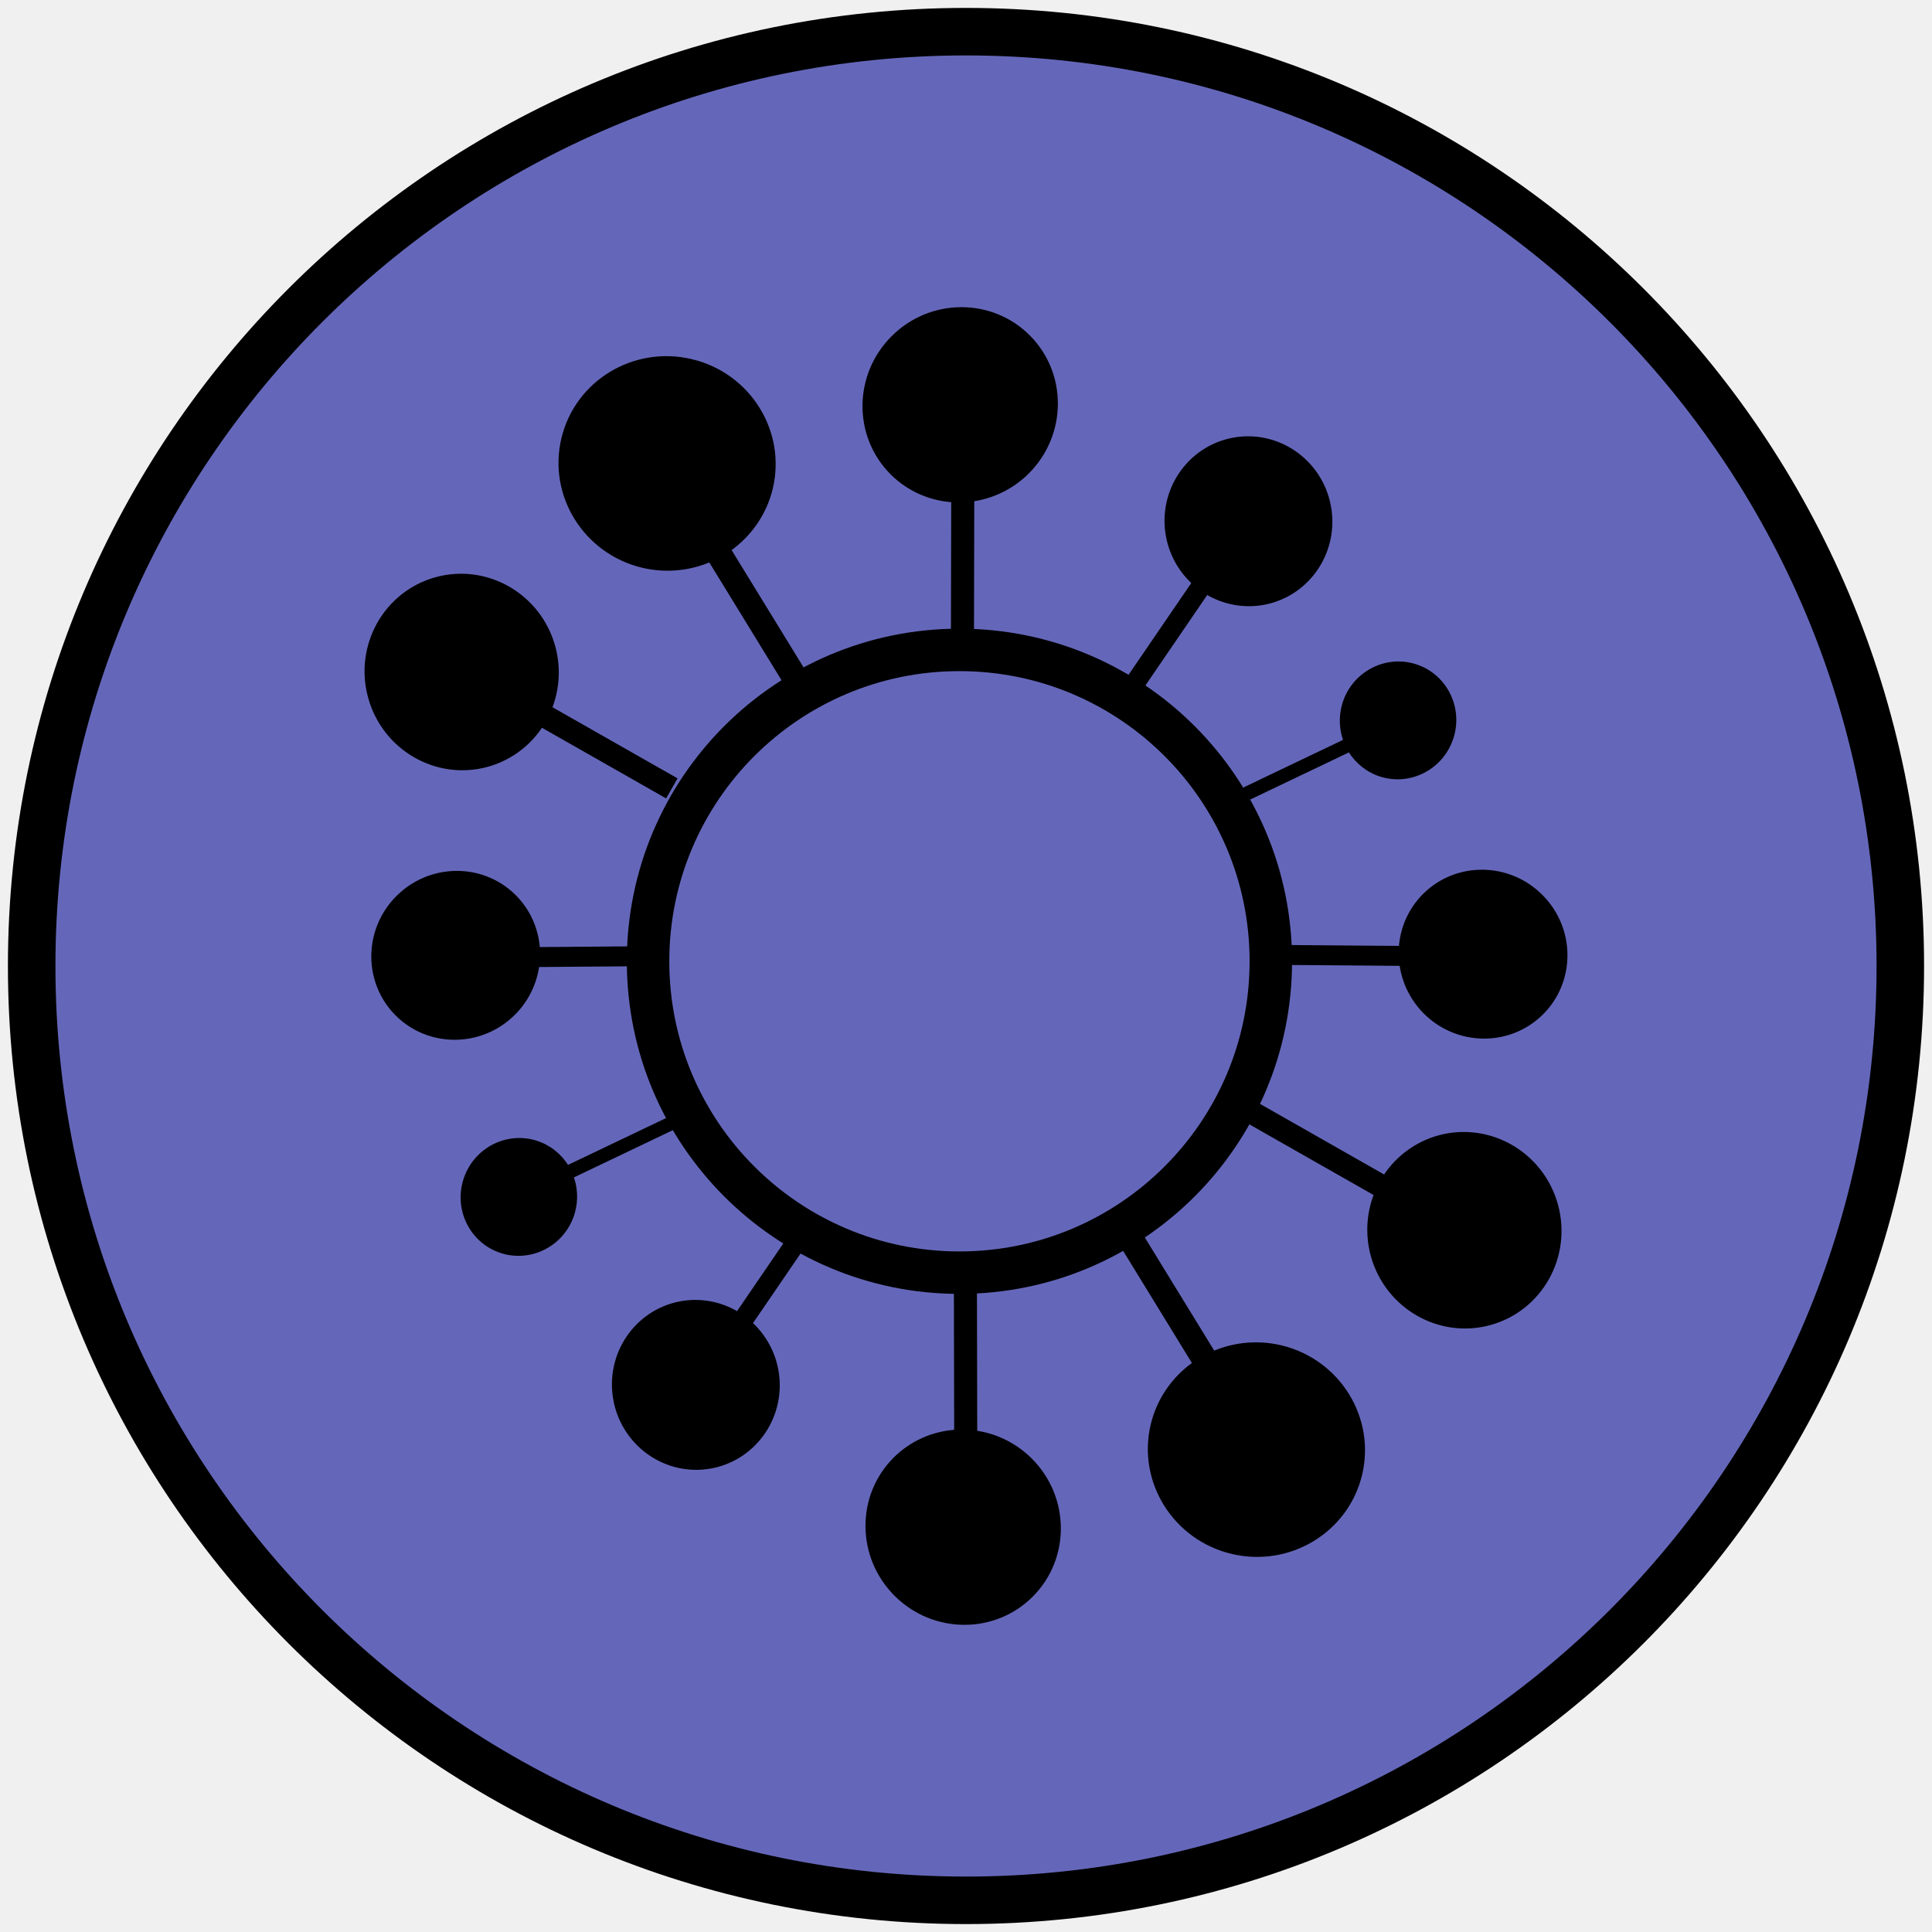
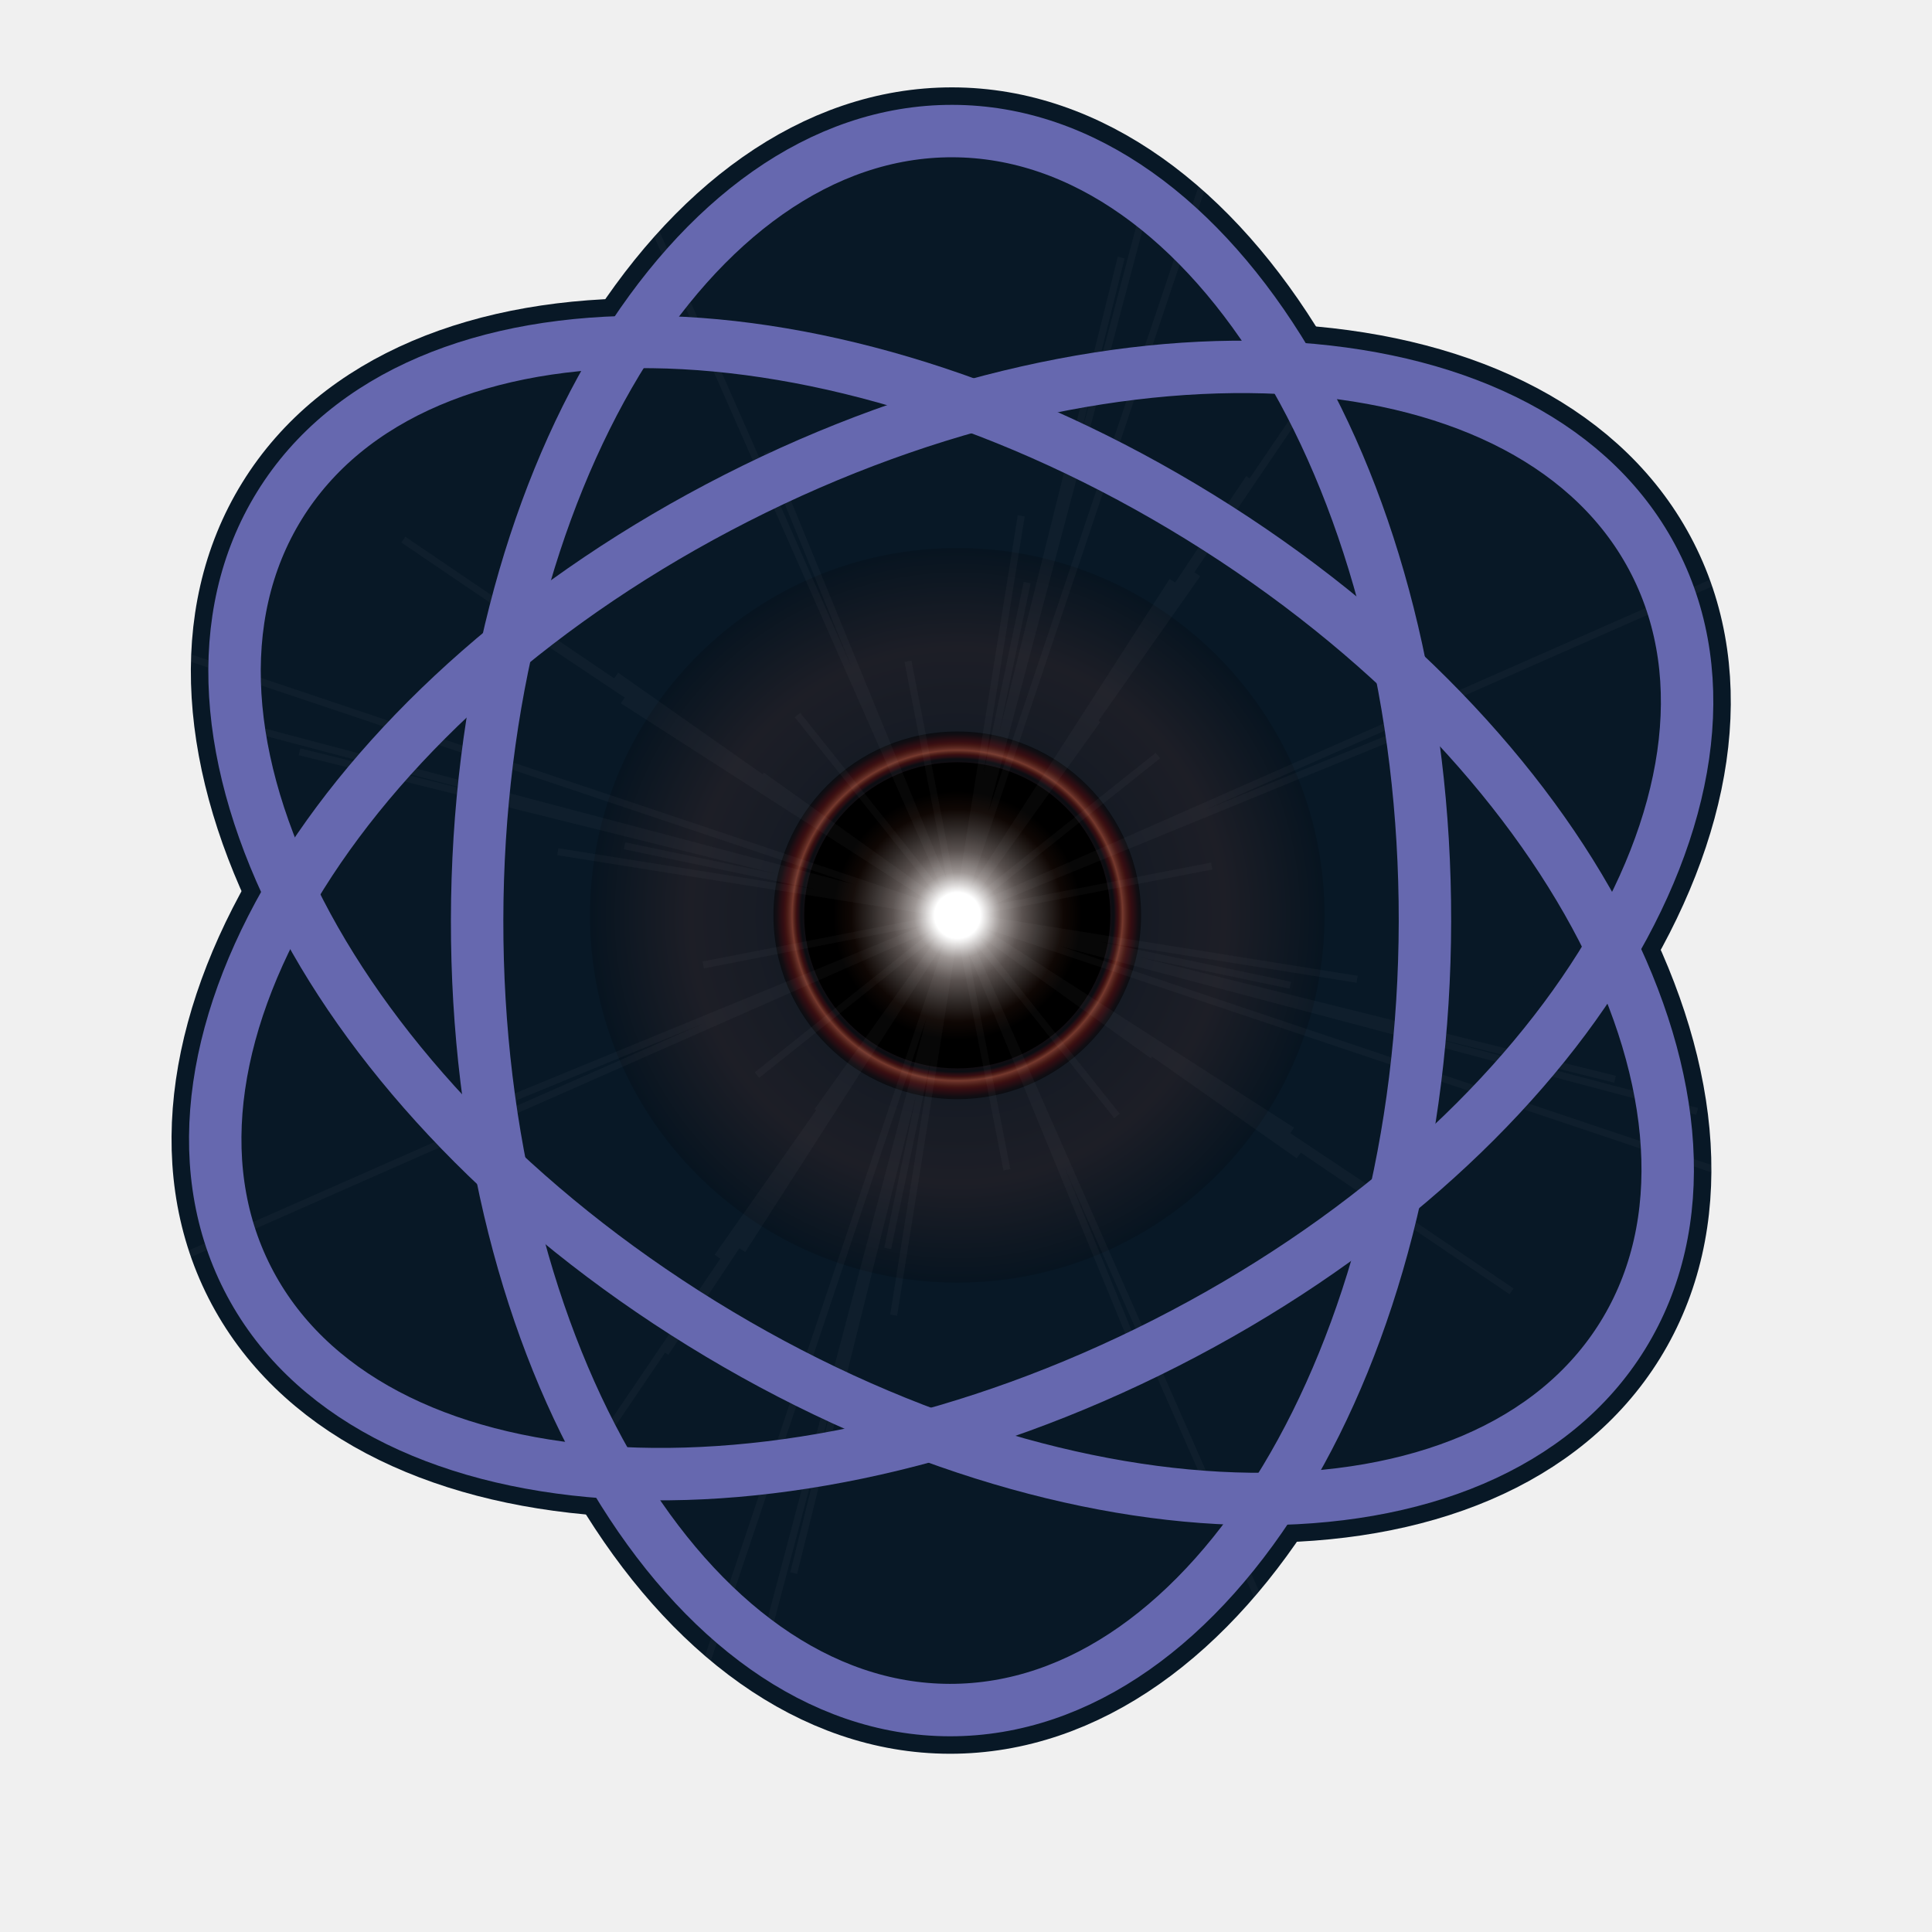
- <svg xmlns="http://www.w3.org/2000/svg" width="195mm" height="195mm" viewBox="40.508 40.508 609.929 609.929" id="svg2" version="1.1">
-   <g id="layer1" transform="matrix(1, 0, 0, 1, 0.000008, -361.4176)">
-     <g id="g4149" transform="matrix(0.8936631,0,0,0.8936631,36.63725,64.57029)" style="fill:#000000">
-       <circle style="opacity:1;fill:#6467b9;fill-opacity:1;fill-rule:nonzero;stroke:#000000;stroke-width:16.785;stroke-linecap:butt;stroke-linejoin:miter;stroke-miterlimit:4;stroke-dasharray:none;stroke-opacity:1" id="path4187" cx="345.583" cy="718.749" r="330.062" />
-       <g id="g4764" transform="translate(5.0307656e-6,3.5027908e-6)">
-         <path style="opacity:1;fill:#000000;fill-opacity:1;fill-rule:nonzero;stroke:#000000;stroke-width:1;stroke-linecap:butt;stroke-linejoin:miter;stroke-miterlimit:4;stroke-dasharray:none;stroke-opacity:1" d="m 248.697,504.879 a 37.881,37.376 13.476 0 0 -45.548,27.518 37.881,37.376 13.476 0 0 28.128,45.174 37.881,37.376 13.476 0 0 26.112,-3.076 l -2.138,1.311 29.172,47.563 6.821,-4.184 -29.138,-47.503 a 37.881,37.376 13.476 0 0 14.719,-21.63 37.881,37.376 13.476 0 0 -28.128,-45.174 z" id="path7780" />
-         <path style="opacity:1;fill:#000000;fill-opacity:1;fill-rule:nonzero;stroke:#000000;stroke-width:1;stroke-linecap:butt;stroke-linejoin:miter;stroke-miterlimit:4;stroke-dasharray:none;stroke-opacity:1" d="m 439.469,925.932 a 37.881,37.376 13.476 0 0 45.548,-27.518 37.881,37.376 13.476 0 0 -28.128,-45.174 37.881,37.376 13.476 0 0 -26.112,3.076 l 2.138,-1.311 -29.172,-47.563 -6.821,4.184 29.138,47.503 a 37.881,37.376 13.476 0 0 -14.719,21.63 37.881,37.376 13.476 0 0 28.128,45.174 z" id="path7780-3" />
-         <path style="opacity:1;fill:#000000;fill-opacity:1;fill-rule:nonzero;stroke:#000000;stroke-width:0.905;stroke-linecap:butt;stroke-linejoin:miter;stroke-miterlimit:4;stroke-dasharray:none;stroke-opacity:1" d="m 320.71,940.95 a 34.285,33.828 44.883 0 0 48.164,0.226 34.285,33.828 44.883 0 0 -0.422,-48.162 34.285,33.828 44.883 0 0 -21.621,-9.94 l 2.27,-0.005 -0.102,-50.5 -7.242,0.015 0.104,50.438 a 34.285,33.828 44.883 0 0 -21.572,9.766 34.285,33.828 44.883 0 0 0.422,48.162 z" id="path7780-3-1" />
-         <path style="opacity:1;fill:#000000;fill-opacity:1;fill-rule:nonzero;stroke:#000000;stroke-width:0.905;stroke-linecap:butt;stroke-linejoin:miter;stroke-miterlimit:4;stroke-dasharray:none;stroke-opacity:1" d="m 319.659,496.548 a 33.828,34.285 45.117 0 1 48.164,-0.226 33.828,34.285 45.117 0 1 -0.422,48.162 33.828,34.285 45.117 0 1 -21.621,9.94 l 2.27,0.005 -0.102,50.5 -7.242,-0.015 0.104,-50.438 a 33.828,34.285 45.117 0 1 -21.572,-9.766 33.828,34.285 45.117 0 1 0.422,-48.162 z" id="path7780-3-1-1" />
-         <path style="opacity:1;fill:#000000;fill-opacity:1;fill-rule:nonzero;stroke:#000000;stroke-width:0.905;stroke-linecap:butt;stroke-linejoin:miter;stroke-miterlimit:4;stroke-dasharray:none;stroke-opacity:1" d="m 134.814,623.855 a 34.285,33.828 74.633 0 1 23.532,-42.024 34.285,33.828 74.633 0 1 41.704,24.095 34.285,33.828 74.633 0 1 -2.002,23.712 l 1.123,-1.973 43.896,24.968 -3.581,6.295 -43.841,-24.939 a 34.285,33.828 74.633 0 1 -19.127,13.961 34.285,33.828 74.633 0 1 -41.704,-24.095 z" id="path7780-3-1-1-4" />
-         <path style="opacity:1;fill:#000000;fill-opacity:1;fill-rule:nonzero;stroke:#000000;stroke-width:0.905;stroke-linecap:butt;stroke-linejoin:miter;stroke-miterlimit:4;stroke-dasharray:none;stroke-opacity:1" d="m 554.257,803.131 a 34.285,33.828 74.633 0 1 -23.532,42.024 34.285,33.828 74.633 0 1 -41.704,-24.095 34.285,33.828 74.633 0 1 2.002,-23.712 l -1.123,1.973 -43.896,-24.968 3.581,-6.295 43.841,24.939 a 34.285,33.828 74.633 0 1 19.127,-13.961 34.285,33.828 74.633 0 1 41.704,24.095 z" id="path7780-3-1-1-4-3" />
-         <path style="opacity:1;fill:#000000;fill-opacity:1;fill-rule:nonzero;stroke:#000000;stroke-width:0.782;stroke-linecap:butt;stroke-linejoin:miter;stroke-miterlimit:4;stroke-dasharray:none;stroke-opacity:1" d="m 549.07,694.058 a 29.634,29.239 45.454 0 1 -0.05,41.63 29.634,29.239 45.454 0 1 -41.626,-0.61 29.634,29.239 45.454 0 1 -8.481,-18.738 l -0.016,1.962 -43.648,-0.345 0.05,-6.26 43.594,0.347 a 29.634,29.239 45.454 0 1 8.551,-18.596 29.634,29.239 45.454 0 1 41.626,0.61 z" id="path7780-3-1-1-4-3-8" />
-         <path style="opacity:1;fill:#000000;fill-opacity:1;fill-rule:nonzero;stroke:#000000;stroke-width:0.782;stroke-linecap:butt;stroke-linejoin:miter;stroke-miterlimit:4;stroke-dasharray:none;stroke-opacity:1" d="m 144.486,694.472 a 29.239,29.634 44.546 0 0 0.05,41.63 29.239,29.634 44.546 0 0 41.626,-0.61 29.239,29.634 44.546 0 0 8.481,-18.738 l 0.016,1.962 43.648,-0.345 -0.05,-6.26 -43.594,0.347 a 29.239,29.634 44.546 0 0 -8.551,-18.596 29.239,29.634 44.546 0 0 -41.626,0.61 z" id="path7780-3-1-1-4-3-8-6" />
-         <path style="opacity:1;fill:#000000;fill-opacity:1;fill-rule:nonzero;stroke:#000000;stroke-width:0.782;stroke-linecap:butt;stroke-linejoin:miter;stroke-miterlimit:4;stroke-dasharray:none;stroke-opacity:1" d="m 474.098,556.239 a 29.634,29.239 79.357 0 0 -34.209,-23.724 29.634,29.239 79.357 0 0 -23.262,34.525 29.634,29.239 79.357 0 0 10.543,17.66 l -1.62,-1.107 -24.634,36.034 5.168,3.533 24.602,-35.991 a 29.634,29.239 79.357 0 0 20.149,3.595 29.634,29.239 79.357 0 0 23.262,-34.525 z" id="path7780-3-1-1-4-3-8-6-7" />
-         <path style="opacity:1;fill:#000000;fill-opacity:1;fill-rule:nonzero;stroke:#000000;stroke-width:0.782;stroke-linecap:butt;stroke-linejoin:miter;stroke-miterlimit:4;stroke-dasharray:none;stroke-opacity:1" d="m 221.409,872.12 a 29.634,29.239 79.357 0 0 34.209,23.724 29.634,29.239 79.357 0 0 23.262,-34.525 29.634,29.239 79.357 0 0 -10.543,-17.66 l 1.62,1.107 24.634,-36.034 -5.168,-3.533 -24.602,35.991 a 29.634,29.239 79.357 0 0 -20.149,-3.595 29.634,29.239 79.357 0 0 -23.262,34.525 z" id="path7780-3-1-1-4-3-8-6-7-6" />
-         <path style="opacity:1;fill:#000000;fill-opacity:1;fill-rule:nonzero;stroke:#000000;stroke-width:0.543;stroke-linecap:butt;stroke-linejoin:miter;stroke-miterlimit:4;stroke-dasharray:none;stroke-opacity:1" d="m 517.599,637.924 c 3.326,-10.856 -2.661,-22.317 -13.373,-25.599 -10.712,-3.281 -22.091,2.859 -25.417,13.716 -1.432,4.704 -1.153,9.759 0.787,14.248 l -0.639,-1.202 -36.324,17.352 2.037,3.836 36.29,-17.335 c 2.574,4.179 6.557,7.268 11.221,8.702 10.712,3.281 22.091,-2.859 25.417,-13.715 z" id="path7780-3-1-1-4-3-8-6-7-6-4-1" />
-         <path style="opacity:1;fill:#000000;fill-opacity:1;fill-rule:nonzero;stroke:#000000;stroke-width:0.543;stroke-linecap:butt;stroke-linejoin:miter;stroke-miterlimit:4;stroke-dasharray:none;stroke-opacity:1" d="m 168.242,794.387 c -3.326,10.856 2.661,22.317 13.373,25.599 10.712,3.281 22.091,-2.859 25.417,-13.716 1.432,-4.704 1.153,-9.759 -0.787,-14.248 l 0.639,1.202 36.324,-17.352 -2.037,-3.836 -36.29,17.335 c -2.574,-4.179 -6.557,-7.268 -11.221,-8.702 -10.712,-3.281 -22.091,2.859 -25.417,13.715 z" id="path7780-3-1-1-4-3-8-6-7-6-4-1-4" />
-         <circle style="opacity:1;fill:#000000;fill-opacity:0;fill-rule:nonzero;stroke:#000000;stroke-width:15;stroke-linecap:butt;stroke-linejoin:miter;stroke-miterlimit:4;stroke-dasharray:none;stroke-opacity:1" id="path8598" cx="343.268" cy="717.083" r="110" />
-       </g>
+ <svg xmlns="http://www.w3.org/2000/svg" version="1.1" x="0px" y="0px" viewBox="0 0 552.8 552.8" style="enable-background:new 0 0 552.8 552.8;" xml:space="preserve">
+   <style type="text/css">
+ 	.st0{fill:#081826;stroke:#000000;stroke-linecap:round;stroke-linejoin:round;}
+ 	.st1{fill:none;stroke:#081826;stroke-width:25;stroke-miterlimit:10;}
+ 	.st2{display:none;}
+ 	.st3{display:inline;fill:none;stroke:#FFFFFF;stroke-width:15;stroke-miterlimit:10;}
+ 	.st4{fill:none;}
+ 	.st5{opacity:0.15;fill:url(#SVGID_1_);}
+ 	.st6{opacity:0.5;fill:url(#SVGID_2_);}
+ 	.st7{fill:url(#SVGID_3_);}
+ 	.st8{opacity:3.000000e-02;fill:none;stroke:#FFFFFF;stroke-width:2;stroke-miterlimit:10;}
+ 	.st9{fill:none;stroke:#6668AF;stroke-width:15;stroke-miterlimit:10;}
+ </style>
+   <g id="bg">
+     <path class="st0" d="M81.7,252.6c0,0-32.9-61.6-3.8-104.3s69-48.6,87.4-49.5c18.3-0.9,20.7-9.6,20.7-9.6s41.4-58.3,86.5-51.7   s77.8,33.7,87.1,53s24.3,16.3,24.3,16.3s59.2,8.8,75.8,34.6s32,52,15,106.7c-16.9,54.7-22.2,1.5-10.6,29.7   c11.6,28.2,20.6,70.3,5.9,93.3c-14.7,23-37.3,49.5-66,52.5c-28.8,3.1-34.1-2.5-40.9,7.1S329.9,473,310.6,480s-82.4,7.6-91.7-4.2   c-9.3-11.8-31.5-47.3-42-51.3c-10.5-4-70.3-18.5-82.5-30.1c-12.2-11.6-40.5-38.5-32.8-67.8S57.8,298.6,81.7,252.6z" />
+     <ellipse transform="matrix(0.5255 -0.8508 0.8508 0.5255 -94.9976 356.5431)" class="st1" cx="272.2" cy="263.4" rx="135.6" ry="225.9" />
+     <ellipse transform="matrix(1.647217e-03 -1 1 1.647217e-03 8.2701 535.1669)" class="st1" cx="272.2" cy="263.4" rx="225.9" ry="135.6" />
+     <ellipse transform="matrix(0.8913 -0.4533 0.4533 0.8913 -89.8543 152.0044)" class="st1" cx="272.2" cy="263.4" rx="225.9" ry="135.6" />
+   </g>
+   <g id="Layer_4" class="st2">
+     <ellipse transform="matrix(0.5255 -0.8508 0.8508 0.5255 -94.9976 356.5431)" class="st3" cx="272.2" cy="263.4" rx="135.6" ry="225.9" />
+     <ellipse transform="matrix(1.647217e-03 -1 1 1.647217e-03 8.2701 535.1669)" class="st3" cx="272.2" cy="263.4" rx="225.9" ry="135.6" />
+     <ellipse transform="matrix(0.8913 -0.4533 0.4533 0.8913 -89.8543 152.0044)" class="st3" cx="272.2" cy="263.4" rx="225.9" ry="135.6" />
+   </g>
+   <g id="Layer_3">
+     <g>
+       <line class="st4" x1="273.9" y1="261.9" x2="326.3" y2="256.9" />
+       <circle class="st4" cx="273.9" cy="261.9" r="43.8" />
+       <circle class="st4" cx="273.9" cy="261.9" r="52.6" />
+       <polyline class="st4" points="273.9,261.9 485.6,318 273.9,261.9 62.2,205.9 273.9,261.9 217.9,473.6 273.9,261.9 330,50.2     273.9,261.9 369.2,281.9 273.9,261.9 178.7,242 273.9,261.9 254,357.2 273.9,261.9 293.9,166.7 273.9,261.9 346.7,247.8     273.9,261.9 201.2,276.1 273.9,261.9 288.1,334.7 273.9,261.9 259.8,189.2 273.9,261.9 319.6,319.3 273.9,261.9 228.2,204.6     273.9,261.9 216.6,307.6 273.9,261.9 331.3,216.2 273.9,261.9 462.1,308.8 273.9,261.9 85.7,215.1 273.9,261.9 227.1,450.1     273.9,261.9 320.8,73.7 273.9,261.9 517.1,343.6 273.9,261.9 30.8,180.3 273.9,261.9 192.3,505.1 273.9,261.9 355.6,18.8     273.9,261.9 329.9,302 273.9,261.9 218,221.9 273.9,261.9 233.9,317.9 273.9,261.9 314,206 273.9,261.9 399.1,345.4 273.9,261.9     148.8,178.4 273.9,261.9 190.4,387.1 273.9,261.9 357.4,136.8 273.9,261.9 371.6,330.6 273.9,261.9 176.3,193.3 273.9,261.9     205.3,359.6 273.9,261.9 342.6,164.3 273.9,261.9 406.6,207.5 273.9,261.9 141.3,316.4 273.9,261.9 328.4,394.6 273.9,261.9     219.5,129.3 273.9,261.9 432.5,369.5 273.9,261.9 115.4,154.4 273.9,261.9 166.4,420.5 273.9,261.9 381.5,103.4 273.9,261.9     508.7,158.4 273.9,261.9 39.2,365.4 273.9,261.9 377.4,496.7 273.9,261.9 170.4,27.2 273.9,261.9 388.3,280.2 273.9,261.9     159.6,243.7 273.9,261.9 255.7,376.3 273.9,261.9 292.2,147.6 273.9,261.9 286.4,256.9 273.9,261.9 261.5,267 273.9,261.9     279,274.4 273.9,261.9 268.9,249.5 273.9,261.9 369.7,323.5 273.9,261.9 178.2,200.4 273.9,261.9 212.4,357.7 273.9,261.9     335.5,166.2   " />
+       <radialGradient id="SVGID_1_" cx="273.941" cy="261.941" r="105.107" gradientUnits="userSpaceOnUse">
+         <stop offset="0" style="stop-color:#000000" />
+         <stop offset="0.73" style="stop-color:#93432A" />
+         <stop offset="1" style="stop-color:#000000" />
+       </radialGradient>
+       <circle class="st5" cx="273.9" cy="261.9" r="105.1" />
+       <radialGradient id="SVGID_2_" cx="273.941" cy="261.941" r="52.553" gradientUnits="userSpaceOnUse">
+         <stop offset="0.15" style="stop-color:#FFFFFF" />
+         <stop offset="0.213" style="stop-color:#D7C0BE" />
+         <stop offset="0.293" style="stop-color:#B68A8A" />
+         <stop offset="0.362" style="stop-color:#A16A6B" />
+         <stop offset="0.417" style="stop-color:#95585B" />
+         <stop offset="0.45" style="stop-color:#915155" />
+         <stop offset="0.544" style="stop-color:#78312E" />
+         <stop offset="0.647" style="stop-color:#5C0E05" />
+         <stop offset="0.736" style="stop-color:#410000" />
+         <stop offset="0.807" style="stop-color:#200000" />
+         <stop offset="0.85" style="stop-color:#000000" />
+         <stop offset="0.856" style="stop-color:#120000" />
+         <stop offset="0.862" style="stop-color:#300000" />
+         <stop offset="0.869" style="stop-color:#470000" />
+         <stop offset="0.875" style="stop-color:#5C0000" />
+         <stop offset="0.881" style="stop-color:#751400" />
+         <stop offset="0.888" style="stop-color:#912A15" />
+         <stop offset="0.894" style="stop-color:#B44126" />
+         <stop offset="0.9" style="stop-color:#D65836" />
+         <stop offset="0.906" style="stop-color:#BD472B" />
+         <stop offset="0.916" style="stop-color:#9D311B" />
+         <stop offset="0.926" style="stop-color:#801D09" />
+         <stop offset="0.937" style="stop-color:#690900" />
+         <stop offset="0.948" style="stop-color:#530000" />
+         <stop offset="0.959" style="stop-color:#410000" />
+         <stop offset="0.971" style="stop-color:#290000" />
+         <stop offset="0.984" style="stop-color:#0F0000" />
+         <stop offset="1" style="stop-color:#000000" />
+       </radialGradient>
+       <circle class="st6" cx="273.9" cy="261.9" r="52.6" />
+       <radialGradient id="SVGID_3_" cx="273.941" cy="261.941" r="43.794" gradientUnits="userSpaceOnUse">
+         <stop offset="0.15" style="stop-color:#FFFFFF" />
+         <stop offset="0.282" style="stop-color:#9C9593" />
+         <stop offset="0.425" style="stop-color:#5A5250" />
+         <stop offset="0.564" style="stop-color:#302A28" />
+         <stop offset="0.694" style="stop-color:#0F0704" />
+         <stop offset="0.813" style="stop-color:#000000" />
+         <stop offset="0.919" style="stop-color:#000000" />
+         <stop offset="1" style="stop-color:#000000" />
+       </radialGradient>
+       <circle class="st7" cx="273.9" cy="261.9" r="43.8" />
+       <polyline class="st8" points="273.9,261.9 485.6,318 273.9,261.9 62.2,205.9 273.9,261.9 217.9,473.6 273.9,261.9 330,50.2     273.9,261.9 369.2,281.9 273.9,261.9 178.7,242 273.9,261.9 254,357.2 273.9,261.9 293.9,166.7 273.9,261.9 346.7,247.8     273.9,261.9 201.2,276.1 273.9,261.9 288.1,334.7 273.9,261.9 259.8,189.2 273.9,261.9 319.6,319.3 273.9,261.9 228.2,204.6     273.9,261.9 216.6,307.6 273.9,261.9 331.3,216.2 273.9,261.9 462.1,308.8 273.9,261.9 85.7,215.1 273.9,261.9 227.1,450.1     273.9,261.9 320.8,73.7 273.9,261.9 517.1,343.6 273.9,261.9 30.8,180.3 273.9,261.9 192.3,505.1 273.9,261.9 355.6,18.8     273.9,261.9 329.9,302 273.9,261.9 218,221.9 273.9,261.9 233.9,317.9 273.9,261.9 314,206 273.9,261.9 399.1,345.4 273.9,261.9     148.8,178.4 273.9,261.9 190.4,387.1 273.9,261.9 357.4,136.8 273.9,261.9 371.6,330.6 273.9,261.9 176.3,193.3 273.9,261.9     205.3,359.6 273.9,261.9 342.6,164.3 273.9,261.9 406.6,207.5 273.9,261.9 141.3,316.4 273.9,261.9 328.4,394.6 273.9,261.9     219.5,129.3 273.9,261.9 432.5,369.5 273.9,261.9 115.4,154.4 273.9,261.9 166.4,420.5 273.9,261.9 381.5,103.4 273.9,261.9     508.7,158.4 273.9,261.9 39.2,365.4 273.9,261.9 377.4,496.7 273.9,261.9 170.4,27.2 273.9,261.9 388.3,280.2 273.9,261.9     159.6,243.7 273.9,261.9 255.7,376.3 273.9,261.9 292.2,147.6 273.9,261.9 286.4,256.9 273.9,261.9 261.5,267 273.9,261.9     279,274.4 273.9,261.9 268.9,249.5 273.9,261.9 369.7,323.5 273.9,261.9 178.2,200.4 273.9,261.9 212.4,357.7 273.9,261.9     335.5,166.2   " />
    </g>
  </g>
+   <g id="Layer_2">
+     <ellipse transform="matrix(0.5255 -0.8508 0.8508 0.5255 -94.9976 356.5426)" class="st9" cx="272.2" cy="263.4" rx="135.6" ry="225.9" />
+     <ellipse transform="matrix(1.647195e-03 -1 1 1.647195e-03 8.2701 535.1669)" class="st9" cx="272.2" cy="263.4" rx="225.9" ry="135.6" />
+     <ellipse transform="matrix(0.8913 -0.4533 0.4533 0.8913 -89.8544 152.0026)" class="st9" cx="272.2" cy="263.4" rx="225.9" ry="135.6" />
+   </g>
</svg>
